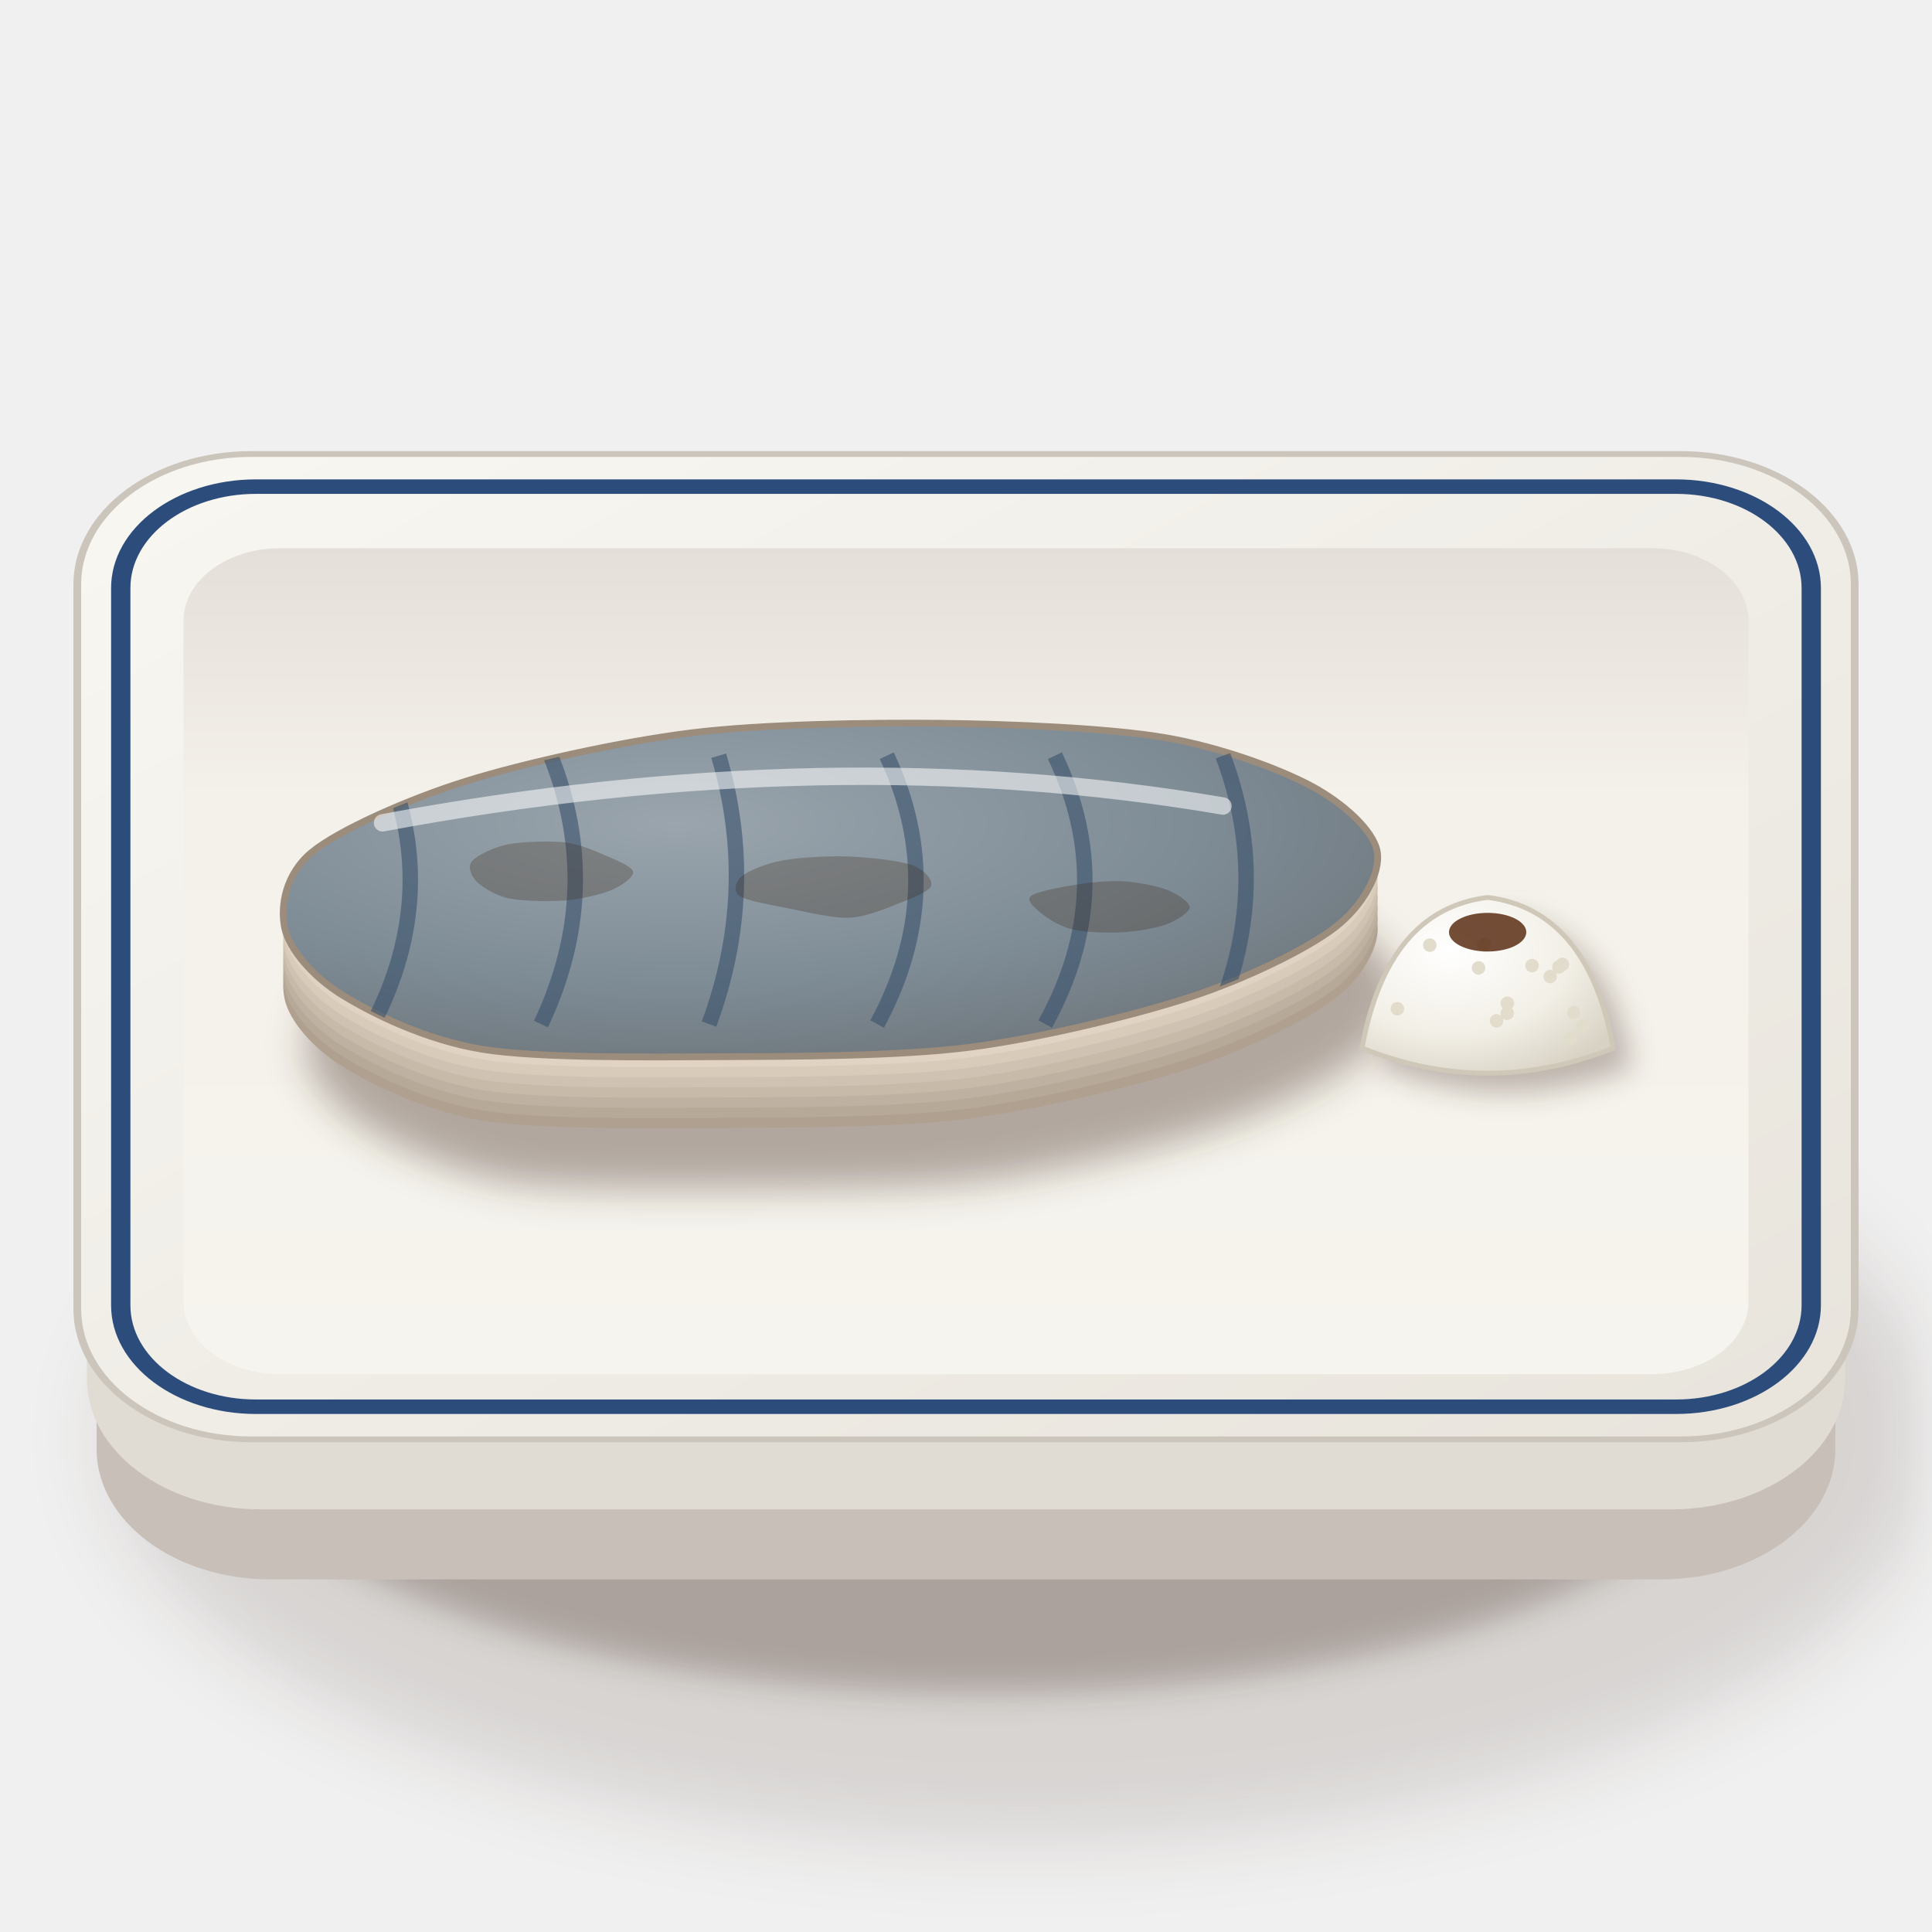
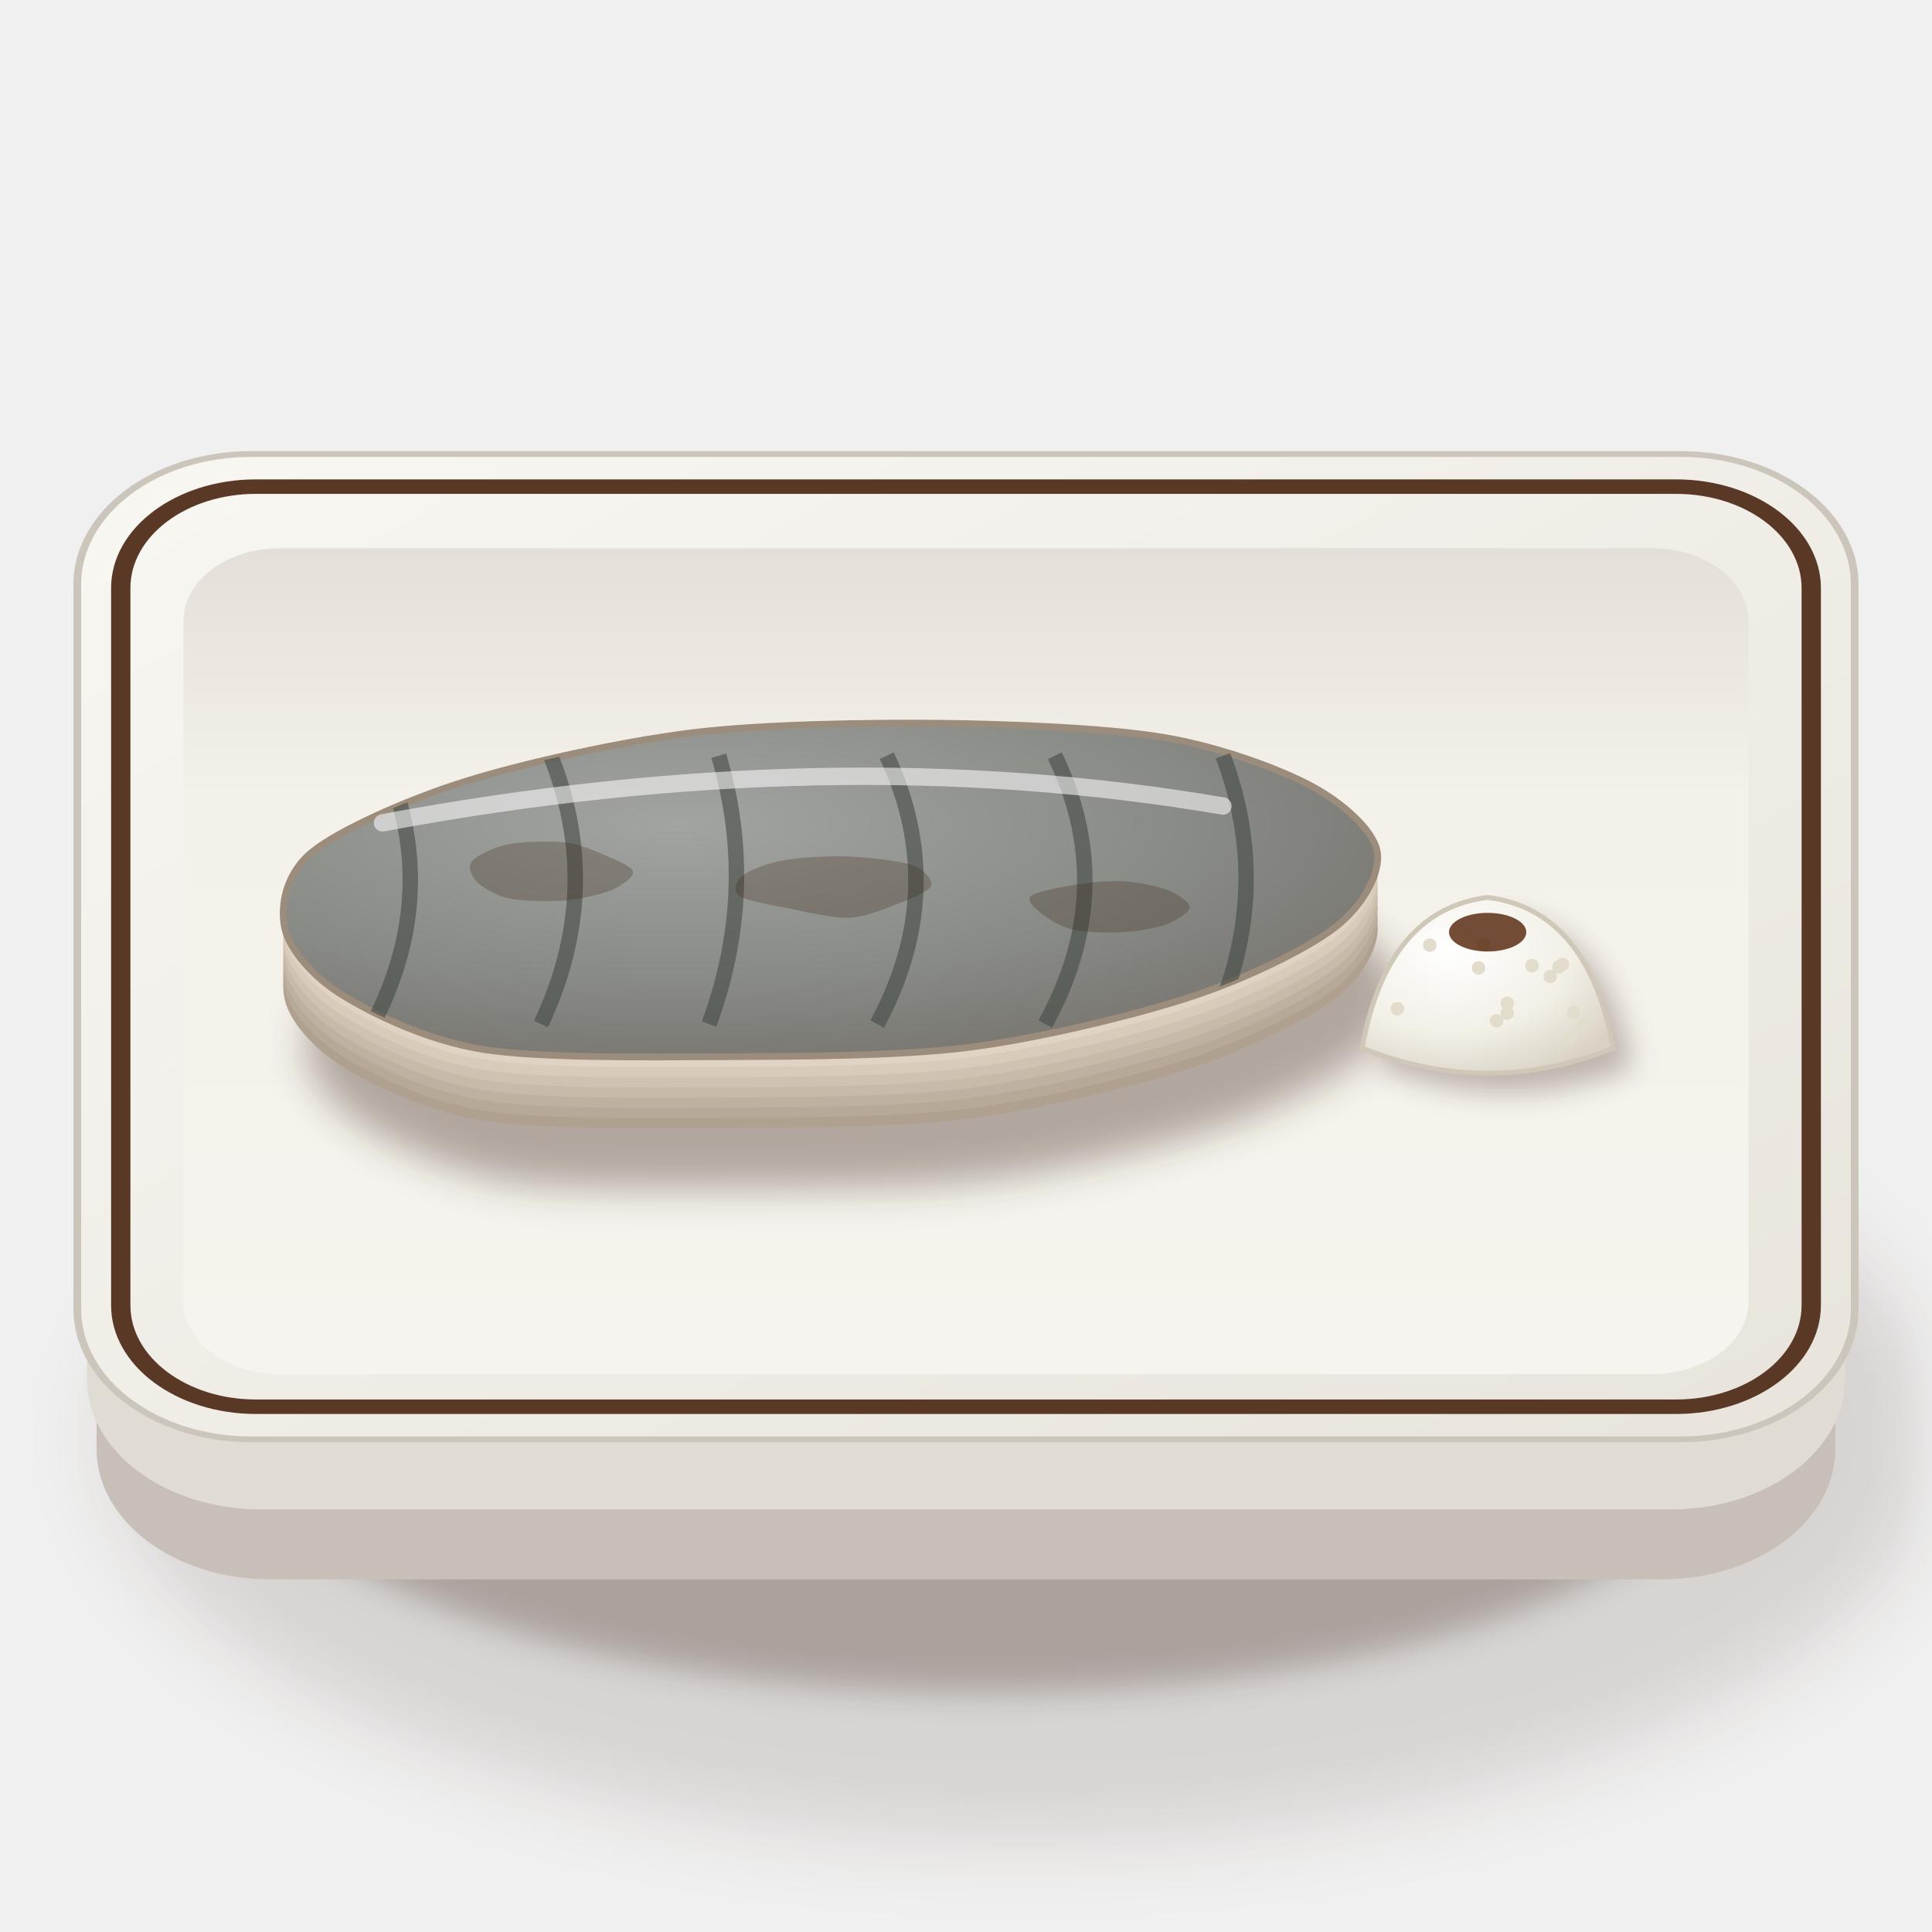
<svg xmlns="http://www.w3.org/2000/svg" viewBox="0 0 200 200" width="400" height="400">
  <defs>
    <filter id="sabashio-1" x="-50%" y="-50%" width="200%" height="200%">
      <feGaussianBlur stdDeviation="4" />
    </filter>
    <filter id="sabashio-2" x="-50%" y="-50%" width="200%" height="200%">
      <feGaussianBlur stdDeviation="1.6" />
    </filter>
    <linearGradient id="sabashio-3" x1="0" y1="0" x2="1" y2="1">
      <stop offset="0" stop-color="#f8f7f2" />
      <stop offset="1" stop-color="#e8e4dc" />
    </linearGradient>
    <linearGradient id="sabashio-4" x1="0" y1="0" x2="0" y2="1">
      <stop offset="0" stop-color="#e4dfd8" />
      <stop offset="0.3" stop-color="#f4f1ea" />
      <stop offset="1" stop-color="#f6f4ee" />
    </linearGradient>
    <filter id="sabashio-5" x="-50%" y="-50%" width="200%" height="200%">
      <feGaussianBlur stdDeviation="2" />
    </filter>
    <radialGradient id="sabashio-6" cx="0.36" cy="0.3" r="0.8">
-       <stop offset="0" stop-color="#9aa5ad" />
-       <stop offset="0.6" stop-color="#7e8c96" />
-       <stop offset="1" stop-color="#6d7479" />
+       <stop offset="0" stop-color="#a2a4a1" />
+       <stop offset="0.6" stop-color="#888a86" />
+       <stop offset="1" stop-color="#75726c" />
    </radialGradient>
    <clipPath id="sabashio-7">
      <path d="M142.57,88.16C142.95,90.35 141.16,93.7 138.26,95.96C135.36,98.22 128.94,101.34 123.25,103.2C117.56,105.07 107.62,107.49 100.33,108.42C93.04,109.35 82.21,109.36 74.65,109.39C67.08,109.42 55.8,109.57 49.93,108.62C44.05,107.66 38.56,104.92 35.49,103.04C32.42,101.16 29.95,98.3 29.47,96.07C29,93.84 29.52,90.46 32.33,88.18C35.14,85.9 42.3,82.72 48.2,80.88C54.1,79.03 64.31,76.75 71.68,75.85C79.05,74.95 90.01,74.8 97.33,74.87C104.66,74.95 114.74,75.37 120.5,76.34C126.26,77.31 132.43,79.59 135.74,81.36C139.05,83.13 142.19,85.97 142.57,88.16Z" />
    </clipPath>
    <filter id="sabashio-8" x="-50%" y="-50%" width="200%" height="200%">
      <feGaussianBlur stdDeviation="1.4" />
    </filter>
    <radialGradient id="sabashio-9" cx="0.35" cy="0.3" r="0.8">
      <stop offset="0" stop-color="#ffffff" />
      <stop offset="0.6" stop-color="#f2efe6" />
      <stop offset="1" stop-color="#d8d2c4" />
    </radialGradient>
  </defs>
  <ellipse cx="106" cy="148.64" rx="94.8" ry="41.9" fill="#3a2212" opacity="0.14" filter="url(#sabashio-1)" />
  <ellipse cx="102" cy="146.64" rx="77.87" ry="28.57" fill="#3a2212" opacity="0.28" filter="url(#sabashio-2)" />
  <g transform="translate(100 114) scale(1 0.75)" fill="#c8c0b8">
    <rect x="-90" y="-66" width="180" height="132" rx="18" />
  </g>
  <g transform="translate(100 106) scale(1 0.75)" fill="#e0dbd3">
    <rect x="-91" y="-67" width="182" height="134" rx="18" />
  </g>
  <g transform="translate(100 98) scale(1 0.75)" fill="url(#sabashio-3)" stroke="#ccc5bc" stroke-width=".8" vector-effect="non-scaling-stroke">
    <rect x="-92" y="-68" width="184" height="136" rx="18" />
  </g>
-   <g transform="translate(100 98) scale(1 0.75)" fill="none" stroke="#2c4c7c" stroke-width="2" vector-effect="non-scaling-stroke">
+   <g transform="translate(100 98) scale(1 0.75)" fill="none" stroke="#5a3826" stroke-width="2" vector-effect="non-scaling-stroke">
    <rect x="-87.5" y="-63.5" width="175" height="127" rx="14" />
  </g>
  <g transform="translate(100 99.5) scale(1 0.75)" fill="url(#sabashio-4)">
    <rect x="-81" y="-57" width="162" height="114" rx="10" />
  </g>
  <path d="M142.57,95.54C142.95,97.73 141.16,101.08 138.26,103.34C135.36,105.6 128.94,108.72 123.25,110.58C117.56,112.45 107.62,114.87 100.33,115.8C93.04,116.73 82.21,116.74 74.65,116.77C67.08,116.8 55.8,116.95 49.93,116C44.05,115.04 38.56,112.3 35.49,110.42C32.42,108.54 29.95,105.68 29.47,103.45C29,101.22 29.52,97.84 32.33,95.56C35.14,93.28 42.3,90.1 48.2,88.26C54.1,86.41 64.31,84.13 71.68,83.23C79.05,82.33 90.01,82.18 97.33,82.25C104.66,82.33 114.74,82.75 120.5,83.72C126.26,84.69 132.43,86.97 135.74,88.74C139.05,90.51 142.19,93.35 142.57,95.54Z" transform="translate(2.4 6.29)" fill="#3a2212" opacity="0.36" filter="url(#sabashio-5)" />
  <path d="M142.57,95.54C142.95,97.73 141.16,101.08 138.26,103.34C135.36,105.6 128.94,108.72 123.25,110.58C117.56,112.45 107.62,114.87 100.33,115.8C93.04,116.73 82.21,116.74 74.65,116.77C67.08,116.8 55.8,116.95 49.93,116C44.05,115.04 38.56,112.3 35.49,110.42C32.42,108.54 29.95,105.68 29.47,103.45C29,101.22 29.52,97.84 32.33,95.56C35.14,93.28 42.3,90.1 48.2,88.26C54.1,86.41 64.31,84.13 71.68,83.23C79.05,82.33 90.01,82.18 97.33,82.25C104.66,82.33 114.74,82.75 120.5,83.72C126.26,84.69 132.43,86.97 135.74,88.74C139.05,90.51 142.19,93.35 142.57,95.54Z" transform="translate(0 0)" fill="#afa090" />
  <path d="M142.57,95.54C142.95,97.73 141.16,101.08 138.26,103.34C135.36,105.6 128.94,108.72 123.25,110.58C117.56,112.45 107.62,114.87 100.33,115.8C93.04,116.73 82.21,116.74 74.65,116.77C67.08,116.8 55.8,116.95 49.93,116C44.05,115.04 38.56,112.3 35.49,110.42C32.42,108.54 29.95,105.68 29.47,103.45C29,101.22 29.52,97.84 32.33,95.56C35.14,93.28 42.3,90.1 48.2,88.26C54.1,86.41 64.31,84.13 71.68,83.23C79.05,82.33 90.01,82.18 97.33,82.25C104.66,82.33 114.74,82.75 120.5,83.72C126.26,84.69 132.43,86.97 135.74,88.74C139.05,90.51 142.19,93.35 142.57,95.54Z" transform="translate(0 -1.05)" fill="#b7a998" />
  <path d="M142.57,95.54C142.95,97.73 141.16,101.08 138.26,103.34C135.36,105.6 128.94,108.72 123.25,110.58C117.56,112.45 107.62,114.87 100.33,115.8C93.04,116.73 82.21,116.74 74.65,116.77C67.08,116.8 55.8,116.95 49.93,116C44.05,115.04 38.56,112.3 35.49,110.42C32.42,108.54 29.95,105.68 29.47,103.45C29,101.22 29.52,97.84 32.33,95.56C35.14,93.28 42.3,90.1 48.2,88.26C54.1,86.41 64.31,84.13 71.68,83.23C79.05,82.33 90.01,82.18 97.33,82.25C104.66,82.33 114.74,82.75 120.5,83.72C126.26,84.69 132.43,86.97 135.74,88.74C139.05,90.51 142.19,93.35 142.57,95.54Z" transform="translate(0 -2.11)" fill="#bfb1a1" />
  <path d="M142.57,95.54C142.95,97.73 141.16,101.08 138.26,103.34C135.36,105.6 128.94,108.72 123.25,110.58C117.56,112.45 107.62,114.87 100.33,115.8C93.04,116.73 82.21,116.74 74.65,116.77C67.08,116.8 55.8,116.95 49.93,116C44.05,115.04 38.56,112.3 35.49,110.42C32.42,108.54 29.95,105.68 29.47,103.45C29,101.22 29.52,97.84 32.33,95.56C35.14,93.28 42.3,90.1 48.2,88.26C54.1,86.41 64.31,84.13 71.68,83.23C79.05,82.33 90.01,82.18 97.33,82.25C104.66,82.33 114.74,82.75 120.5,83.72C126.26,84.69 132.43,86.97 135.74,88.74C139.05,90.51 142.19,93.35 142.57,95.54Z" transform="translate(0 -3.16)" fill="#c7baa9" />
  <path d="M142.57,95.54C142.95,97.73 141.16,101.08 138.26,103.34C135.36,105.6 128.94,108.72 123.25,110.58C117.56,112.45 107.62,114.87 100.33,115.8C93.04,116.73 82.21,116.74 74.65,116.77C67.08,116.8 55.8,116.95 49.93,116C44.05,115.04 38.56,112.3 35.49,110.42C32.42,108.54 29.95,105.68 29.47,103.45C29,101.22 29.52,97.84 32.33,95.56C35.14,93.28 42.3,90.1 48.2,88.26C54.1,86.41 64.31,84.13 71.68,83.23C79.05,82.33 90.01,82.18 97.33,82.25C104.66,82.33 114.74,82.75 120.5,83.72C126.26,84.69 132.43,86.97 135.74,88.74C139.05,90.51 142.19,93.35 142.57,95.54Z" transform="translate(0 -4.22)" fill="#d0c2b2" />
  <path d="M142.57,95.54C142.95,97.73 141.16,101.08 138.26,103.34C135.36,105.6 128.94,108.72 123.25,110.58C117.56,112.45 107.62,114.87 100.33,115.8C93.04,116.73 82.21,116.74 74.65,116.77C67.08,116.8 55.8,116.95 49.93,116C44.05,115.04 38.56,112.3 35.49,110.42C32.42,108.54 29.95,105.68 29.47,103.45C29,101.22 29.52,97.84 32.33,95.56C35.14,93.28 42.3,90.1 48.2,88.26C54.1,86.41 64.31,84.13 71.68,83.23C79.05,82.33 90.01,82.18 97.33,82.25C104.66,82.33 114.74,82.75 120.5,83.72C126.26,84.69 132.43,86.97 135.74,88.74C139.05,90.51 142.19,93.35 142.57,95.54Z" transform="translate(0 -5.27)" fill="#d8cbba" />
  <path d="M142.57,95.54C142.95,97.73 141.16,101.08 138.26,103.34C135.36,105.6 128.94,108.72 123.25,110.58C117.56,112.45 107.62,114.87 100.33,115.8C93.04,116.73 82.21,116.74 74.65,116.77C67.08,116.8 55.8,116.95 49.93,116C44.05,115.04 38.56,112.3 35.49,110.42C32.42,108.54 29.95,105.68 29.47,103.45C29,101.22 29.52,97.84 32.33,95.56C35.14,93.28 42.3,90.1 48.2,88.26C54.1,86.41 64.31,84.13 71.68,83.23C79.05,82.33 90.01,82.18 97.33,82.25C104.66,82.33 114.74,82.75 120.5,83.72C126.26,84.69 132.43,86.97 135.74,88.74C139.05,90.51 142.19,93.35 142.57,95.54Z" transform="translate(0 -6.33)" fill="#e0d3c3" />
  <path d="M142.57,88.16C142.95,90.35 141.16,93.7 138.26,95.96C135.36,98.22 128.94,101.34 123.25,103.2C117.56,105.07 107.62,107.49 100.33,108.42C93.04,109.35 82.21,109.36 74.65,109.39C67.08,109.42 55.8,109.57 49.93,108.62C44.05,107.66 38.56,104.92 35.49,103.04C32.42,101.16 29.95,98.3 29.47,96.07C29,93.84 29.52,90.46 32.33,88.18C35.14,85.9 42.3,82.72 48.2,80.88C54.1,79.03 64.31,76.75 71.68,75.85C79.05,74.95 90.01,74.8 97.33,74.87C104.66,74.95 114.74,75.37 120.5,76.34C126.26,77.31 132.43,79.59 135.74,81.36C139.05,83.13 142.19,85.97 142.57,88.16Z" fill="url(#sabashio-6)" stroke="#9c8c7c" stroke-width=".7" />
  <g clip-path="url(#sabashio-7)">
-     <path d="M39.6,78.23 q6.21,13.89 -1,27.78" stroke="#38506a" stroke-width="1.6" fill="none" opacity=".6" />
-     <path d="M57,78.23 q5.56,13.89 -1,27.78" stroke="#38506a" stroke-width="1.6" fill="none" opacity=".6" />
-     <path d="M74.4,78.23 q4.12,13.89 -1,27.78" stroke="#38506a" stroke-width="1.6" fill="none" opacity=".6" />
-     <path d="M91.8,78.23 q6.5,13.89 -1,27.78" stroke="#38506a" stroke-width="1.6" fill="none" opacity=".6" />
-     <path d="M109.2,78.23 q6.66,13.89 -1,27.78" stroke="#38506a" stroke-width="1.6" fill="none" opacity=".6" />
-     <path d="M126.6,78.23 q5.25,13.89 -1,27.78" stroke="#38506a" stroke-width="1.6" fill="none" opacity=".6" />
+     <path d="M39.6,78.23 q6.21,13.89 -1,27.78" stroke="#424a44" stroke-width="1.6" fill="none" opacity=".6" />
+     <path d="M57,78.23 q5.56,13.89 -1,27.78" stroke="#424a44" stroke-width="1.6" fill="none" opacity=".6" />
+     <path d="M74.4,78.23 q4.12,13.89 -1,27.78" stroke="#424a44" stroke-width="1.6" fill="none" opacity=".6" />
+     <path d="M91.8,78.23 q6.5,13.89 -1,27.78" stroke="#424a44" stroke-width="1.6" fill="none" opacity=".6" />
+     <path d="M109.2,78.23 q6.66,13.89 -1,27.78" stroke="#424a44" stroke-width="1.6" fill="none" opacity=".6" />
+     <path d="M126.6,78.23 q5.25,13.89 -1,27.78" stroke="#424a44" stroke-width="1.6" fill="none" opacity=".6" />
    <path d="M65.54,90.24C65.64,90.78 64.32,91.72 63.25,92.16C62.18,92.61 60.02,93.09 58.43,93.22C56.84,93.34 54.02,93.29 52.66,93C51.29,92.7 49.91,91.84 49.34,91.26C48.77,90.68 48.38,89.73 48.86,89.15C49.35,88.57 51.11,87.7 52.55,87.41C53.99,87.12 56.95,87.04 58.46,87.2C59.96,87.37 61.53,88.06 62.59,88.52C63.65,88.97 65.44,89.69 65.54,90.24Z" fill="#3a2414" opacity="0.27" />
    <path d="M96.39,91.7C96.19,92.29 94.34,93.02 93.07,93.51C91.8,94.01 89.63,94.93 87.91,95C86.19,95.08 83.3,94.37 81.6,94.03C79.9,93.69 77.28,93.25 76.56,92.75C75.84,92.25 76.14,91.23 76.81,90.68C77.48,90.13 79.38,89.37 81.02,89.07C82.66,88.76 85.75,88.59 87.75,88.66C89.76,88.73 93.1,89.09 94.4,89.55C95.69,90 96.59,91.1 96.39,91.7Z" fill="#3a2414" opacity="0.27" />
    <path d="M123.16,93.91C123.15,94.44 121.81,95.29 120.77,95.68C119.73,96.07 117.68,96.42 116.25,96.5C114.83,96.59 112.49,96.52 111.27,96.27C110.05,96.02 108.84,95.34 108.15,94.82C107.46,94.3 106.18,93.29 106.66,92.8C107.13,92.32 109.88,91.82 111.33,91.59C112.77,91.35 114.87,91.15 116.29,91.23C117.72,91.31 119.79,91.72 120.82,92.12C121.85,92.53 123.17,93.38 123.16,93.91Z" fill="#3a2414" opacity="0.27" />
    <path d="M39.6,85.18 Q86,76.5 126.6,83.44" stroke="#fff" stroke-width="1.8" fill="none" stroke-linecap="round" opacity=".55" />
  </g>
  <path d="M141,108.5 Q143.6,94.2 154,92.9 Q164.4,94.2 167,108.5 Q154,113.7 141,108.5Z" transform="translate(2 2)" fill="#3a2212" opacity="0.3" filter="url(#sabashio-8)" />
  <path d="M141,108.5 Q143.6,94.2 154,92.9 Q164.4,94.2 167,108.5 Q154,113.7 141,108.5Z" fill="url(#sabashio-9)" stroke="#cfc8b8" stroke-width=".5" />
  <circle cx="153.62" cy="97.82" r=".7" fill="#e2dccd" />
  <circle cx="158.6" cy="99.96" r=".7" fill="#e2dccd" />
  <circle cx="161.74" cy="99.83" r=".7" fill="#e2dccd" />
  <circle cx="148.01" cy="97.84" r=".7" fill="#e2dccd" />
  <circle cx="154.93" cy="105.68" r=".7" fill="#e2dccd" />
  <circle cx="162.66" cy="107.47" r=".7" fill="#e2dccd" />
  <circle cx="160.48" cy="101.09" r=".7" fill="#e2dccd" />
  <circle cx="162.91" cy="104.83" r=".7" fill="#e2dccd" />
  <circle cx="144.66" cy="104.43" r=".7" fill="#e2dccd" />
  <circle cx="156.04" cy="103.86" r=".7" fill="#e2dccd" />
  <circle cx="156.03" cy="104.89" r=".7" fill="#e2dccd" />
  <circle cx="163.85" cy="106.2" r=".7" fill="#e2dccd" />
  <circle cx="161.38" cy="100.09" r=".7" fill="#e2dccd" />
  <circle cx="153.06" cy="100.2" r=".7" fill="#e2dccd" />
  <ellipse cx="154" cy="96.5" rx="4" ry="2" fill="#5a2e14" opacity=".85" />
</svg>
